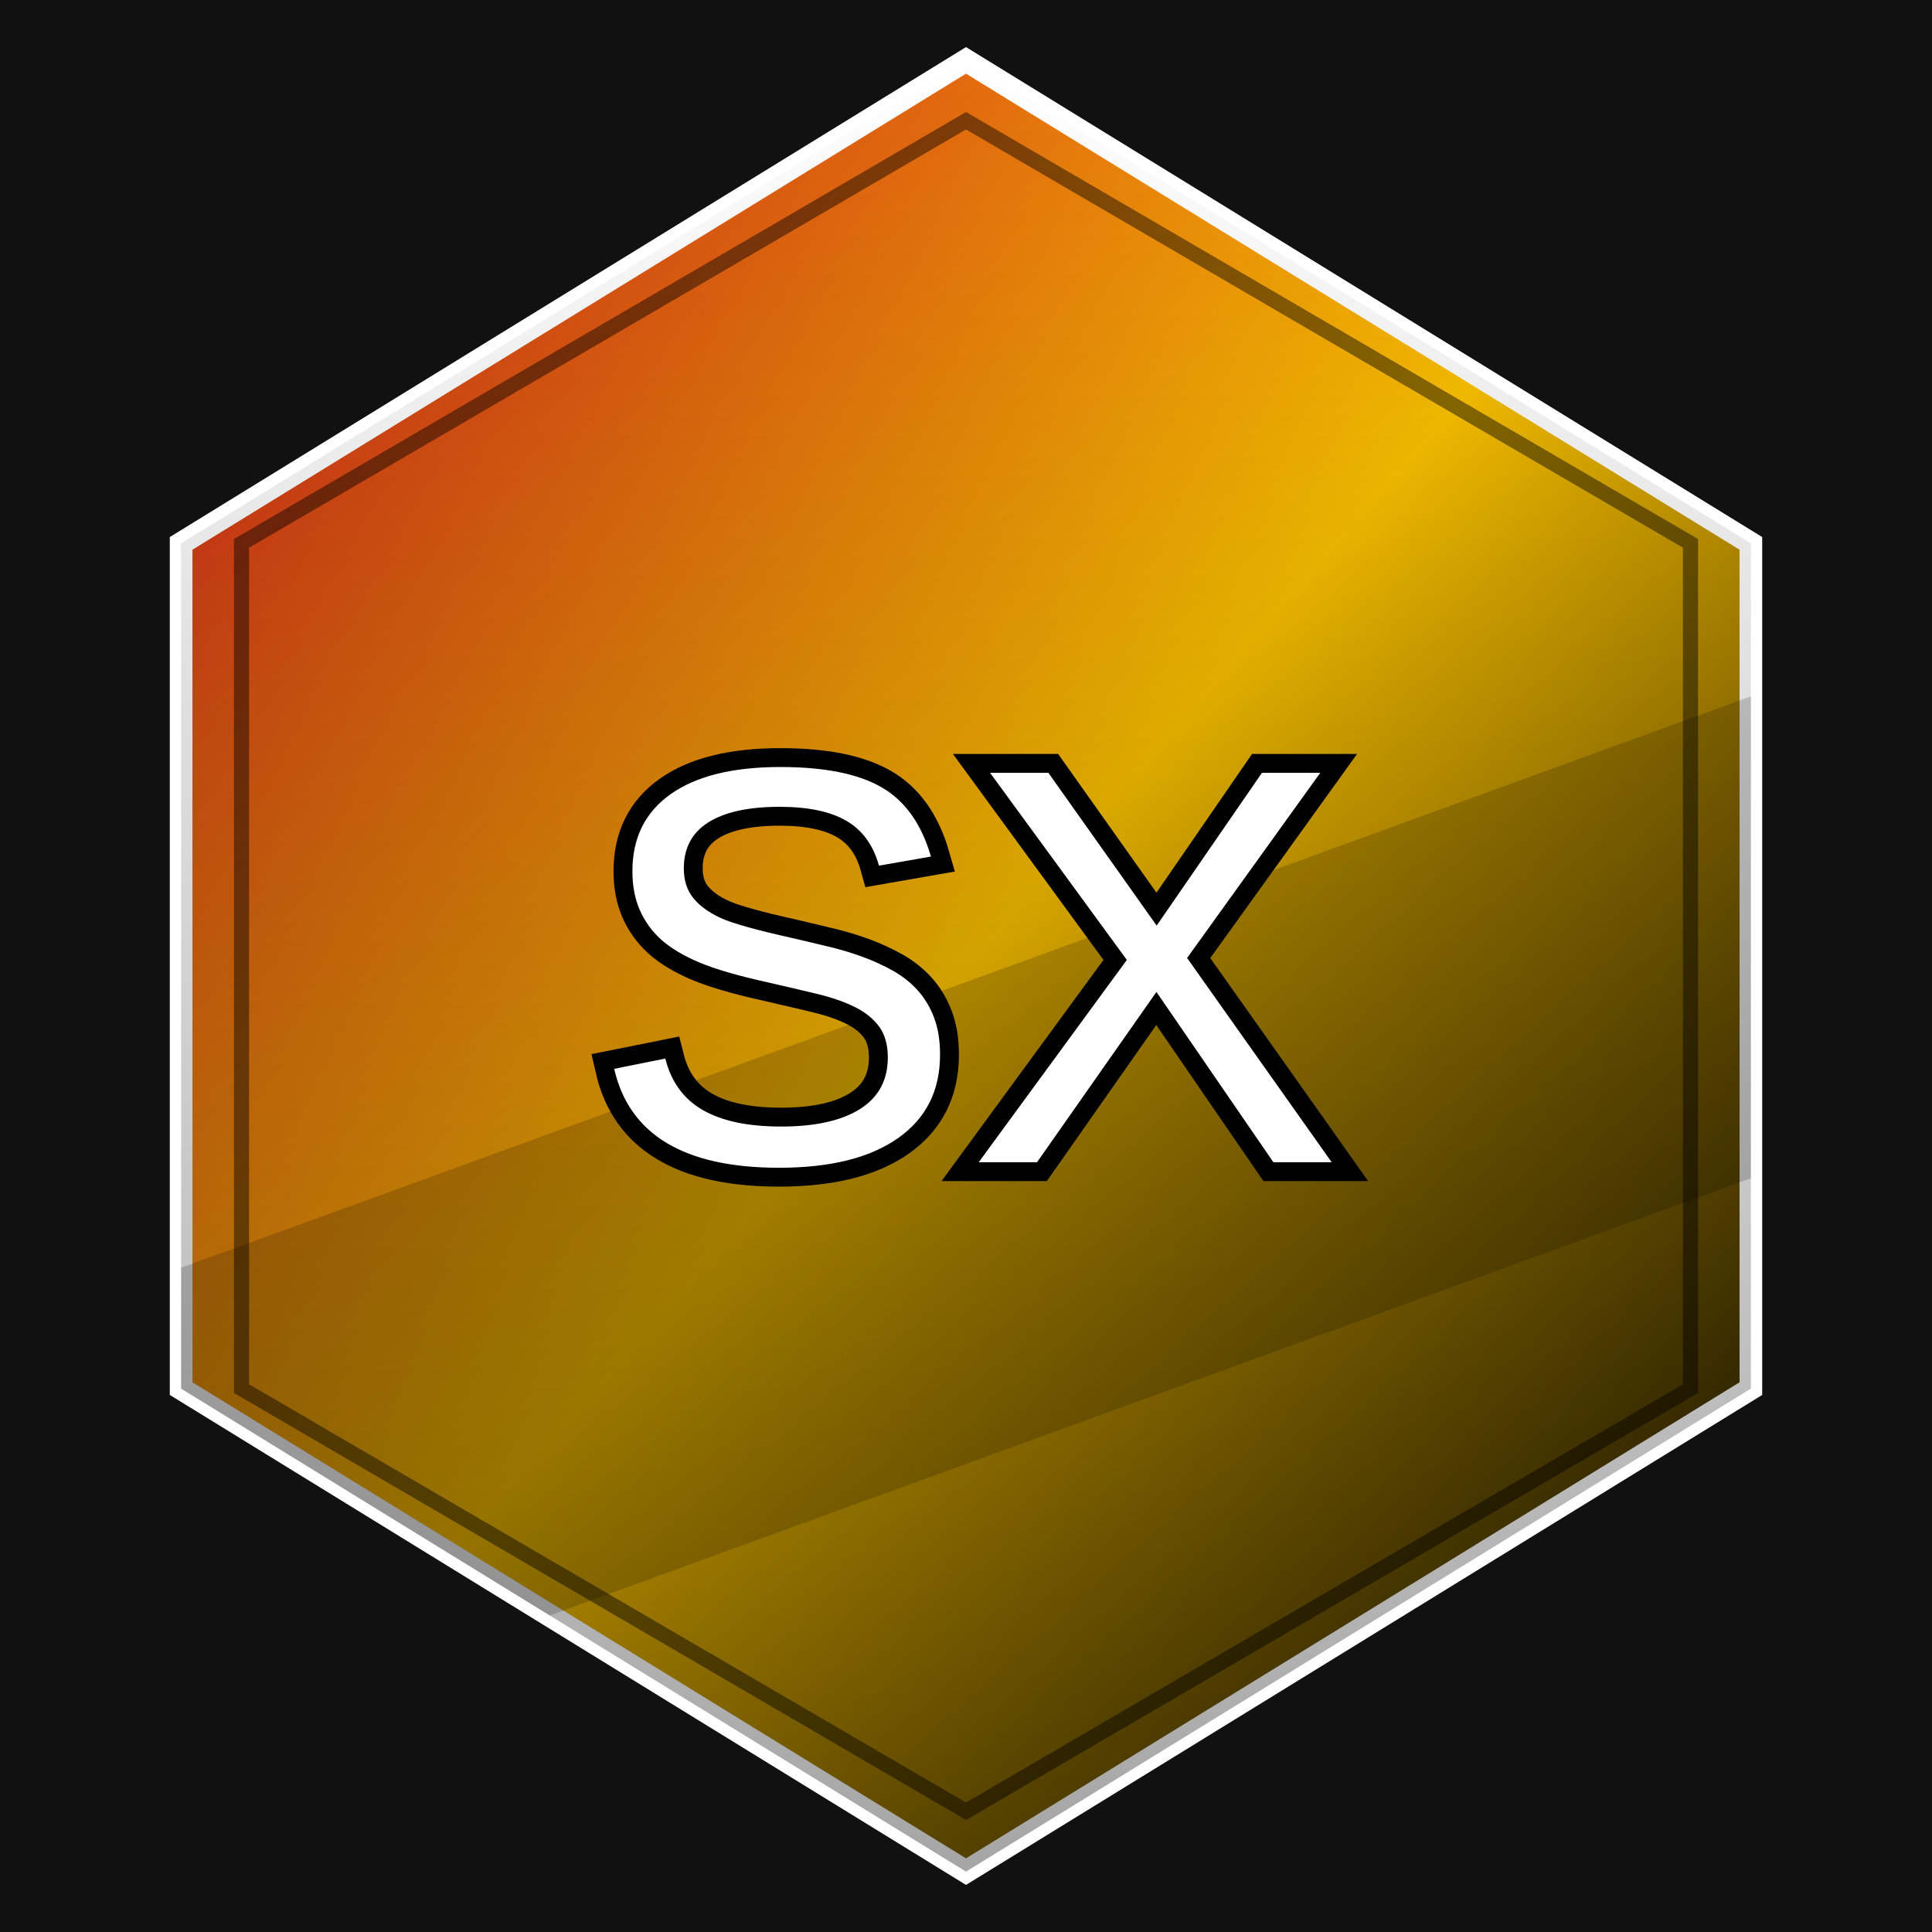
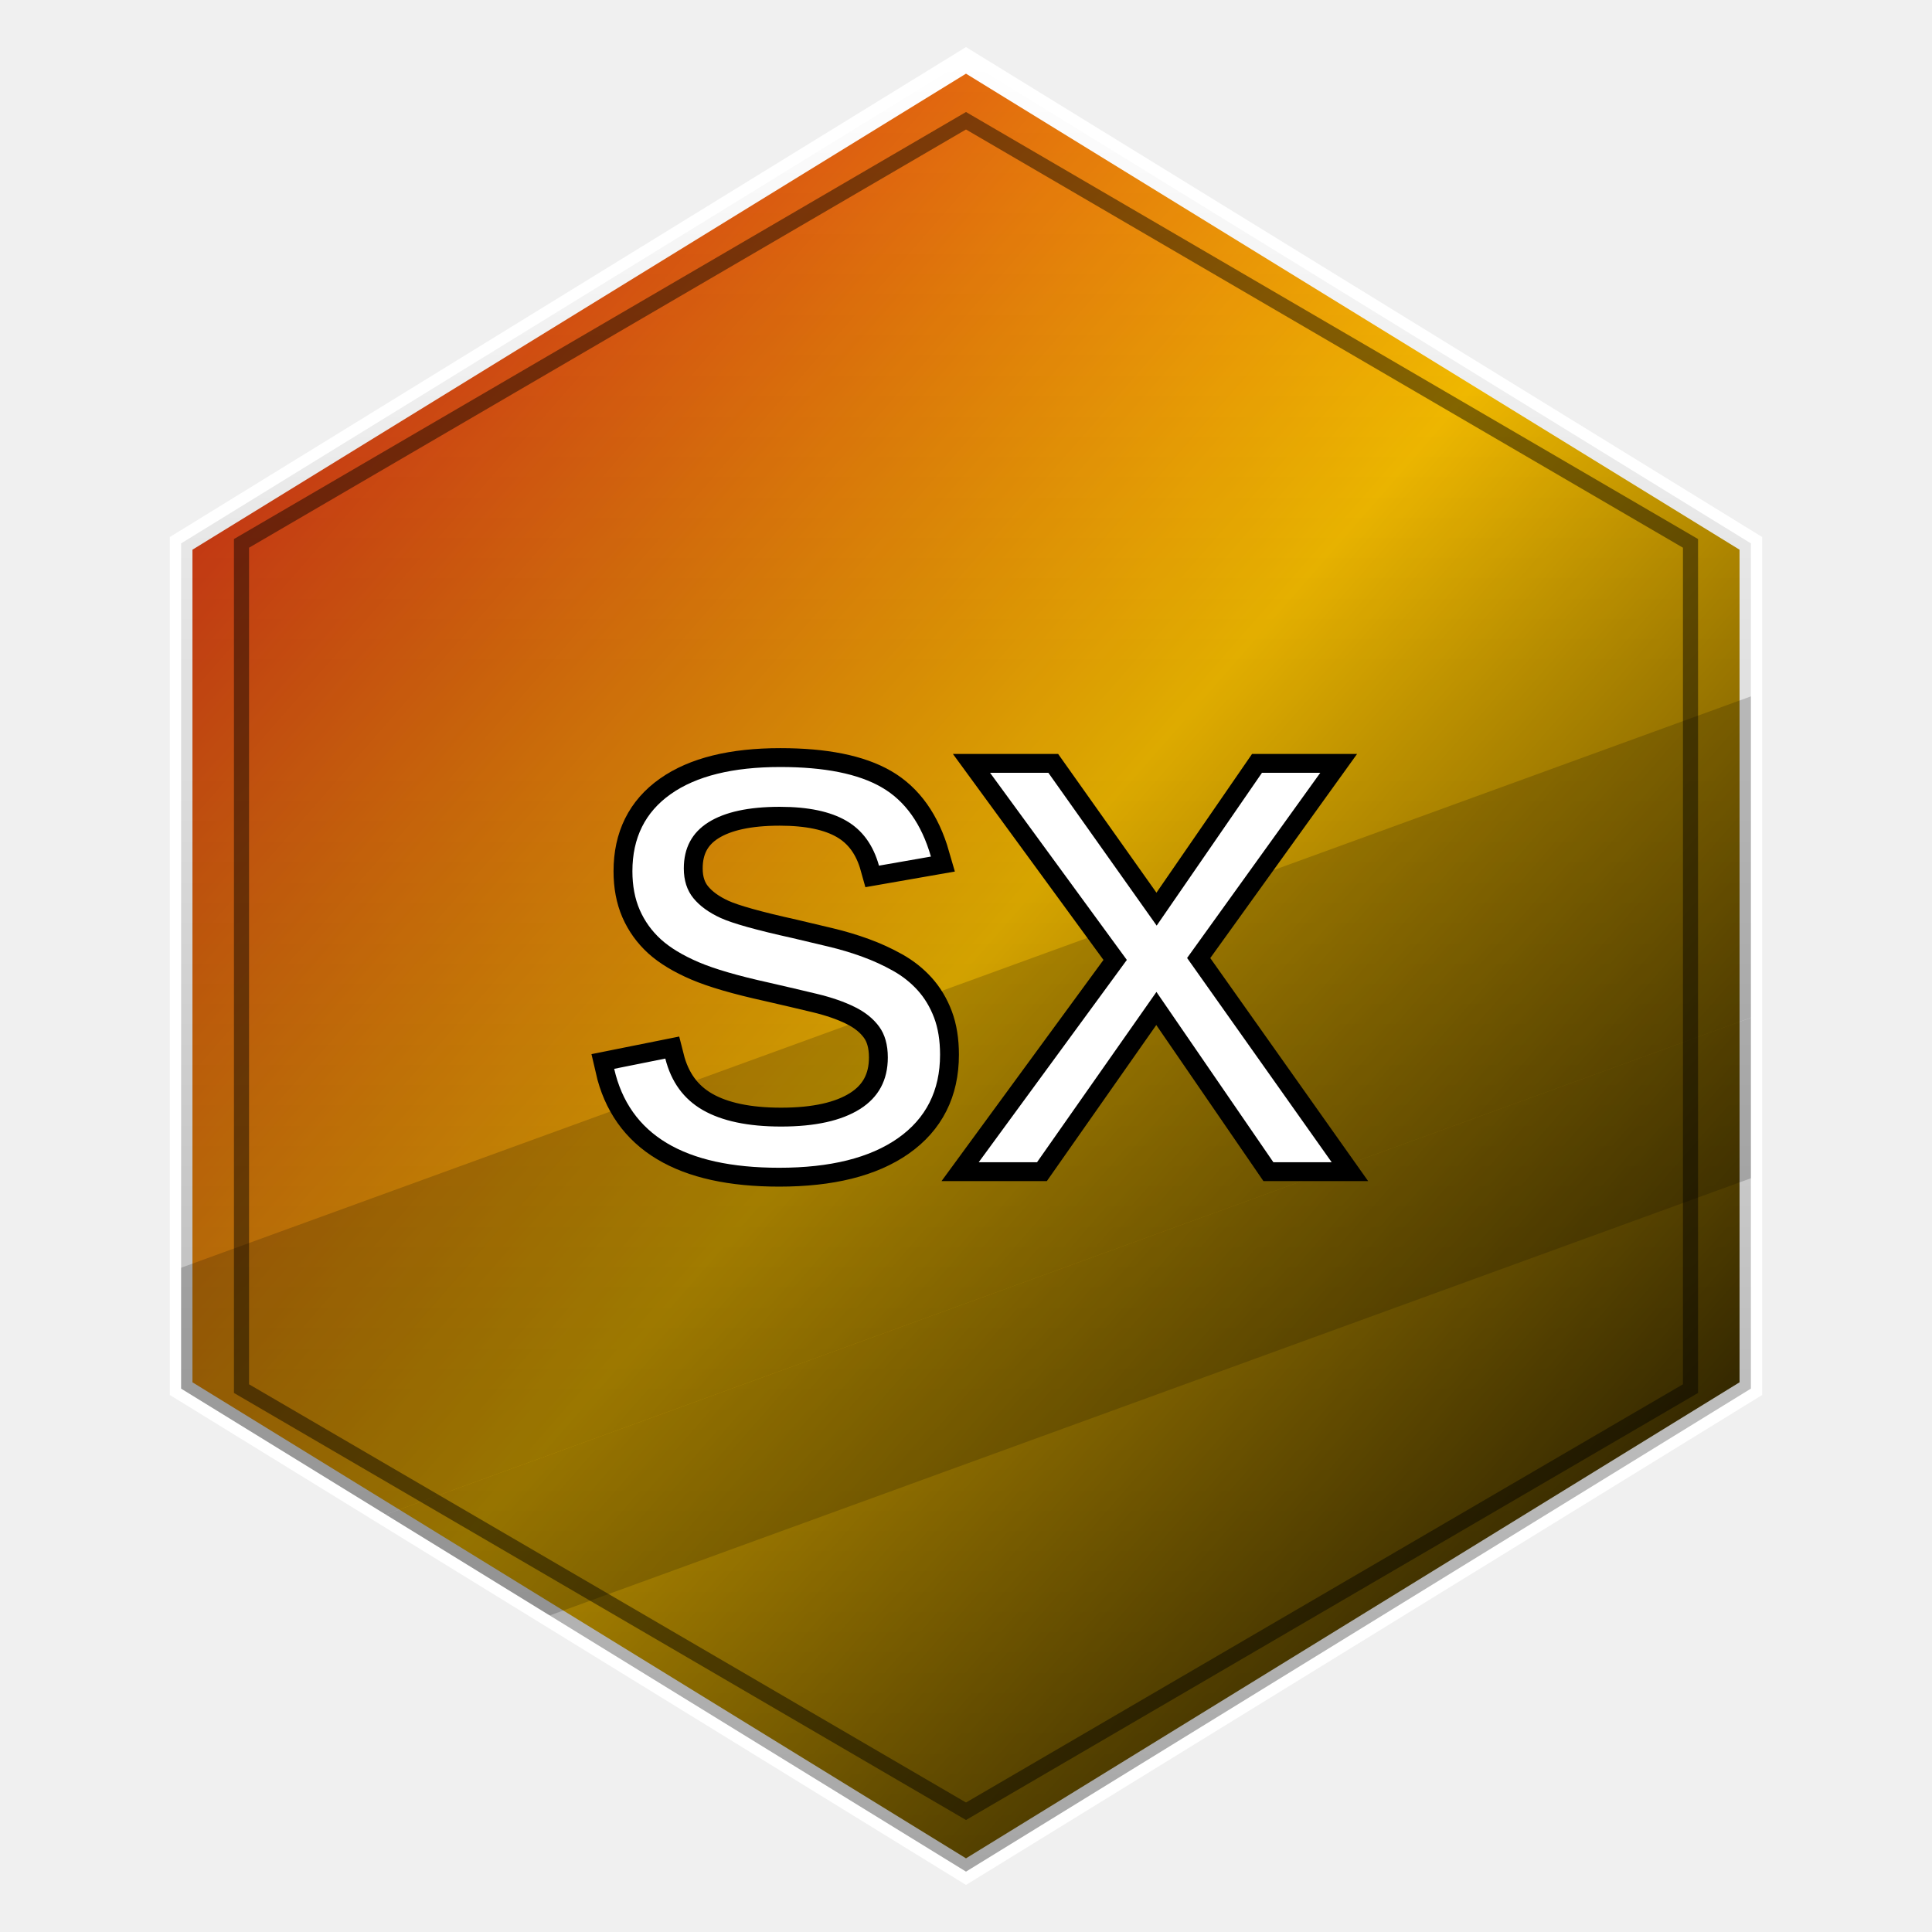
<svg xmlns="http://www.w3.org/2000/svg" width="512" height="512" viewBox="0 0 512 512" version="1.1">
  <defs>
    <linearGradient id="bgGrad" x1="0%" y1="0%" x2="100%" y2="100%">
      <stop offset="0%" stop-color="#C60B1E" />
      <stop offset="50%" stop-color="#FFC400" />
      <stop offset="100%" stop-color="#000000" />
    </linearGradient>
    <linearGradient id="innerGrad" x1="0%" y1="0%" x2="0%" y2="100%">
      <stop offset="0%" stop-color="#000000" stop-opacity="0.0" />
      <stop offset="100%" stop-color="#000000" stop-opacity="0.35" />
    </linearGradient>
    <clipPath id="hexClip">
      <polygon points="         256,16         464,144         464,368         256,496         48,368         48,144       " />
    </clipPath>
  </defs>
-   <rect width="512" height="512" fill="#111111" />
  <polygon points="256,16 464,144 464,368 256,496 48,368 48,144" fill="url(#bgGrad)" stroke="#ffffff" stroke-width="6" />
  <polygon points="256,32 448,144 448,368 256,480 64,368 64,144" fill="none" stroke="#000000" stroke-opacity="0.45" stroke-width="4" />
  <polygon points="256,16 464,144 464,368 256,496 48,368 48,144" fill="url(#innerGrad)" clip-path="url(#hexClip)" />
  <g opacity="0.18" clip-path="url(#hexClip)">
    <rect x="-50" y="260" width="612" height="80" fill="#000000" transform="rotate(-20 256 256)" />
    <rect x="-80" y="340" width="612" height="40" fill="#000000" transform="rotate(-20 256 256)" />
  </g>
  <text x="256" y="256" font-family="Arial Black, Arial, sans-serif" font-size="150" fill="#ffffff" text-anchor="middle" dominant-baseline="central" paint-order="stroke" stroke="#000000" stroke-width="10">
    SX
  </text>
</svg>
